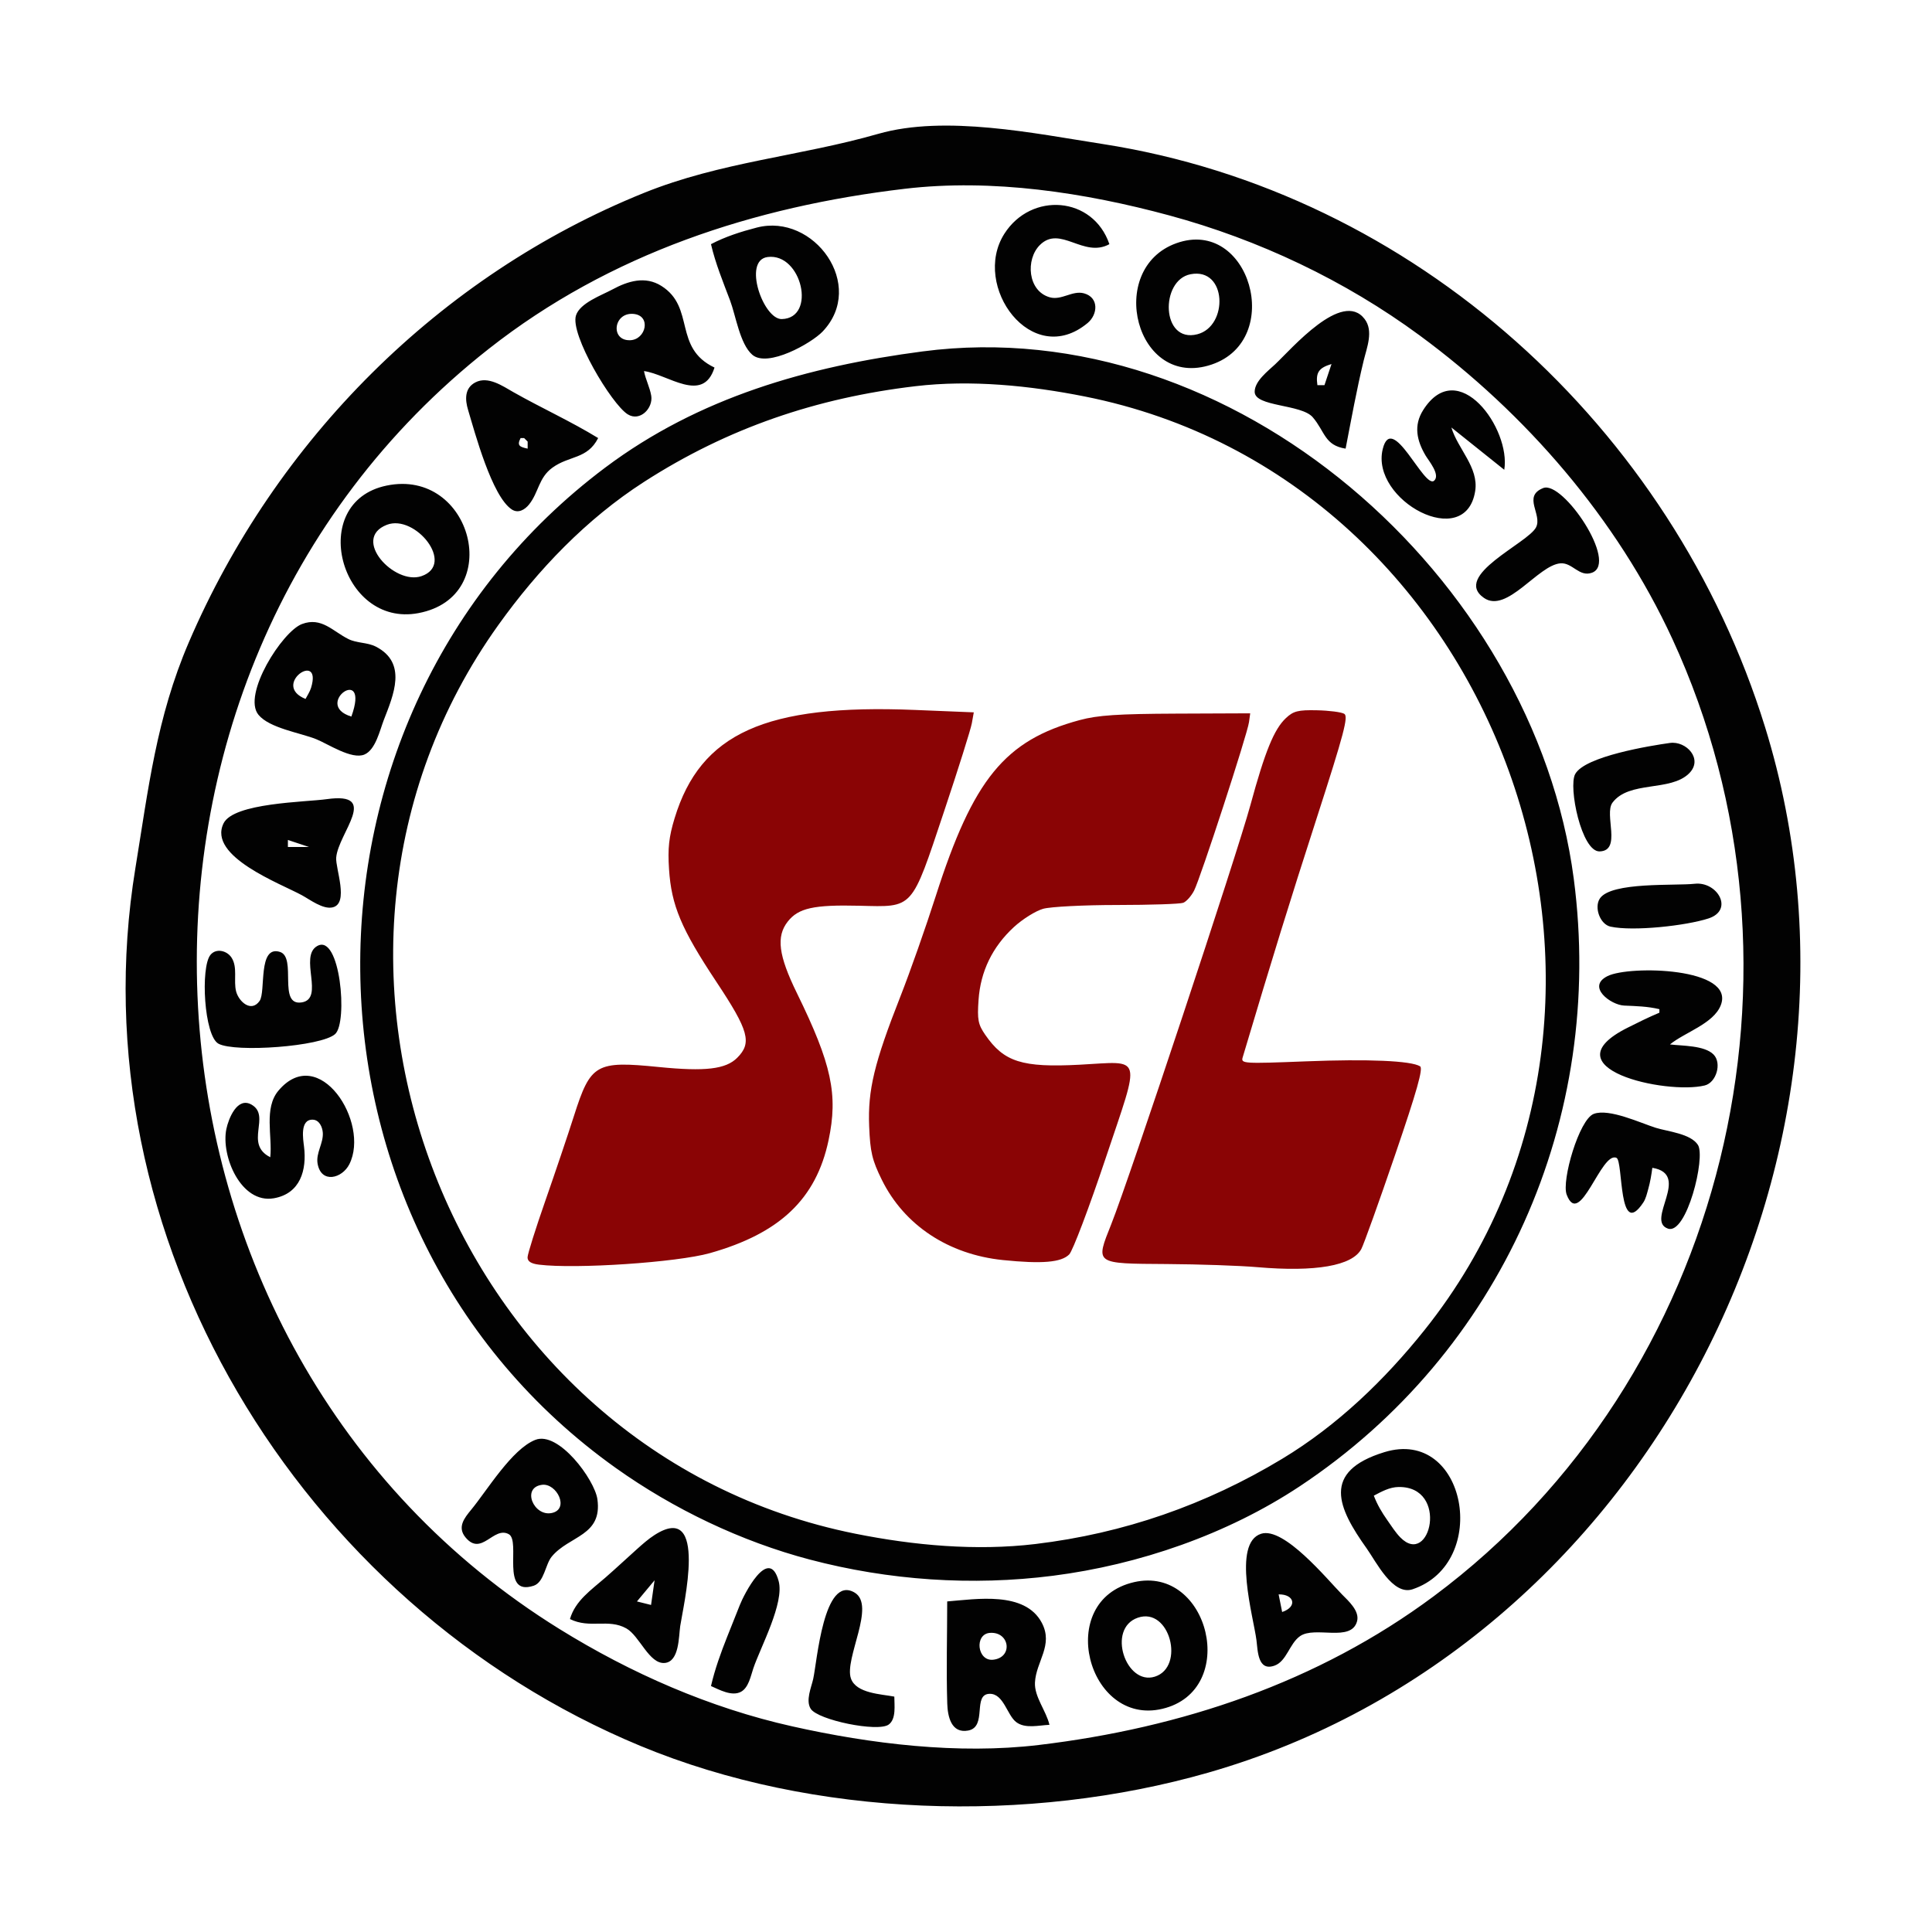
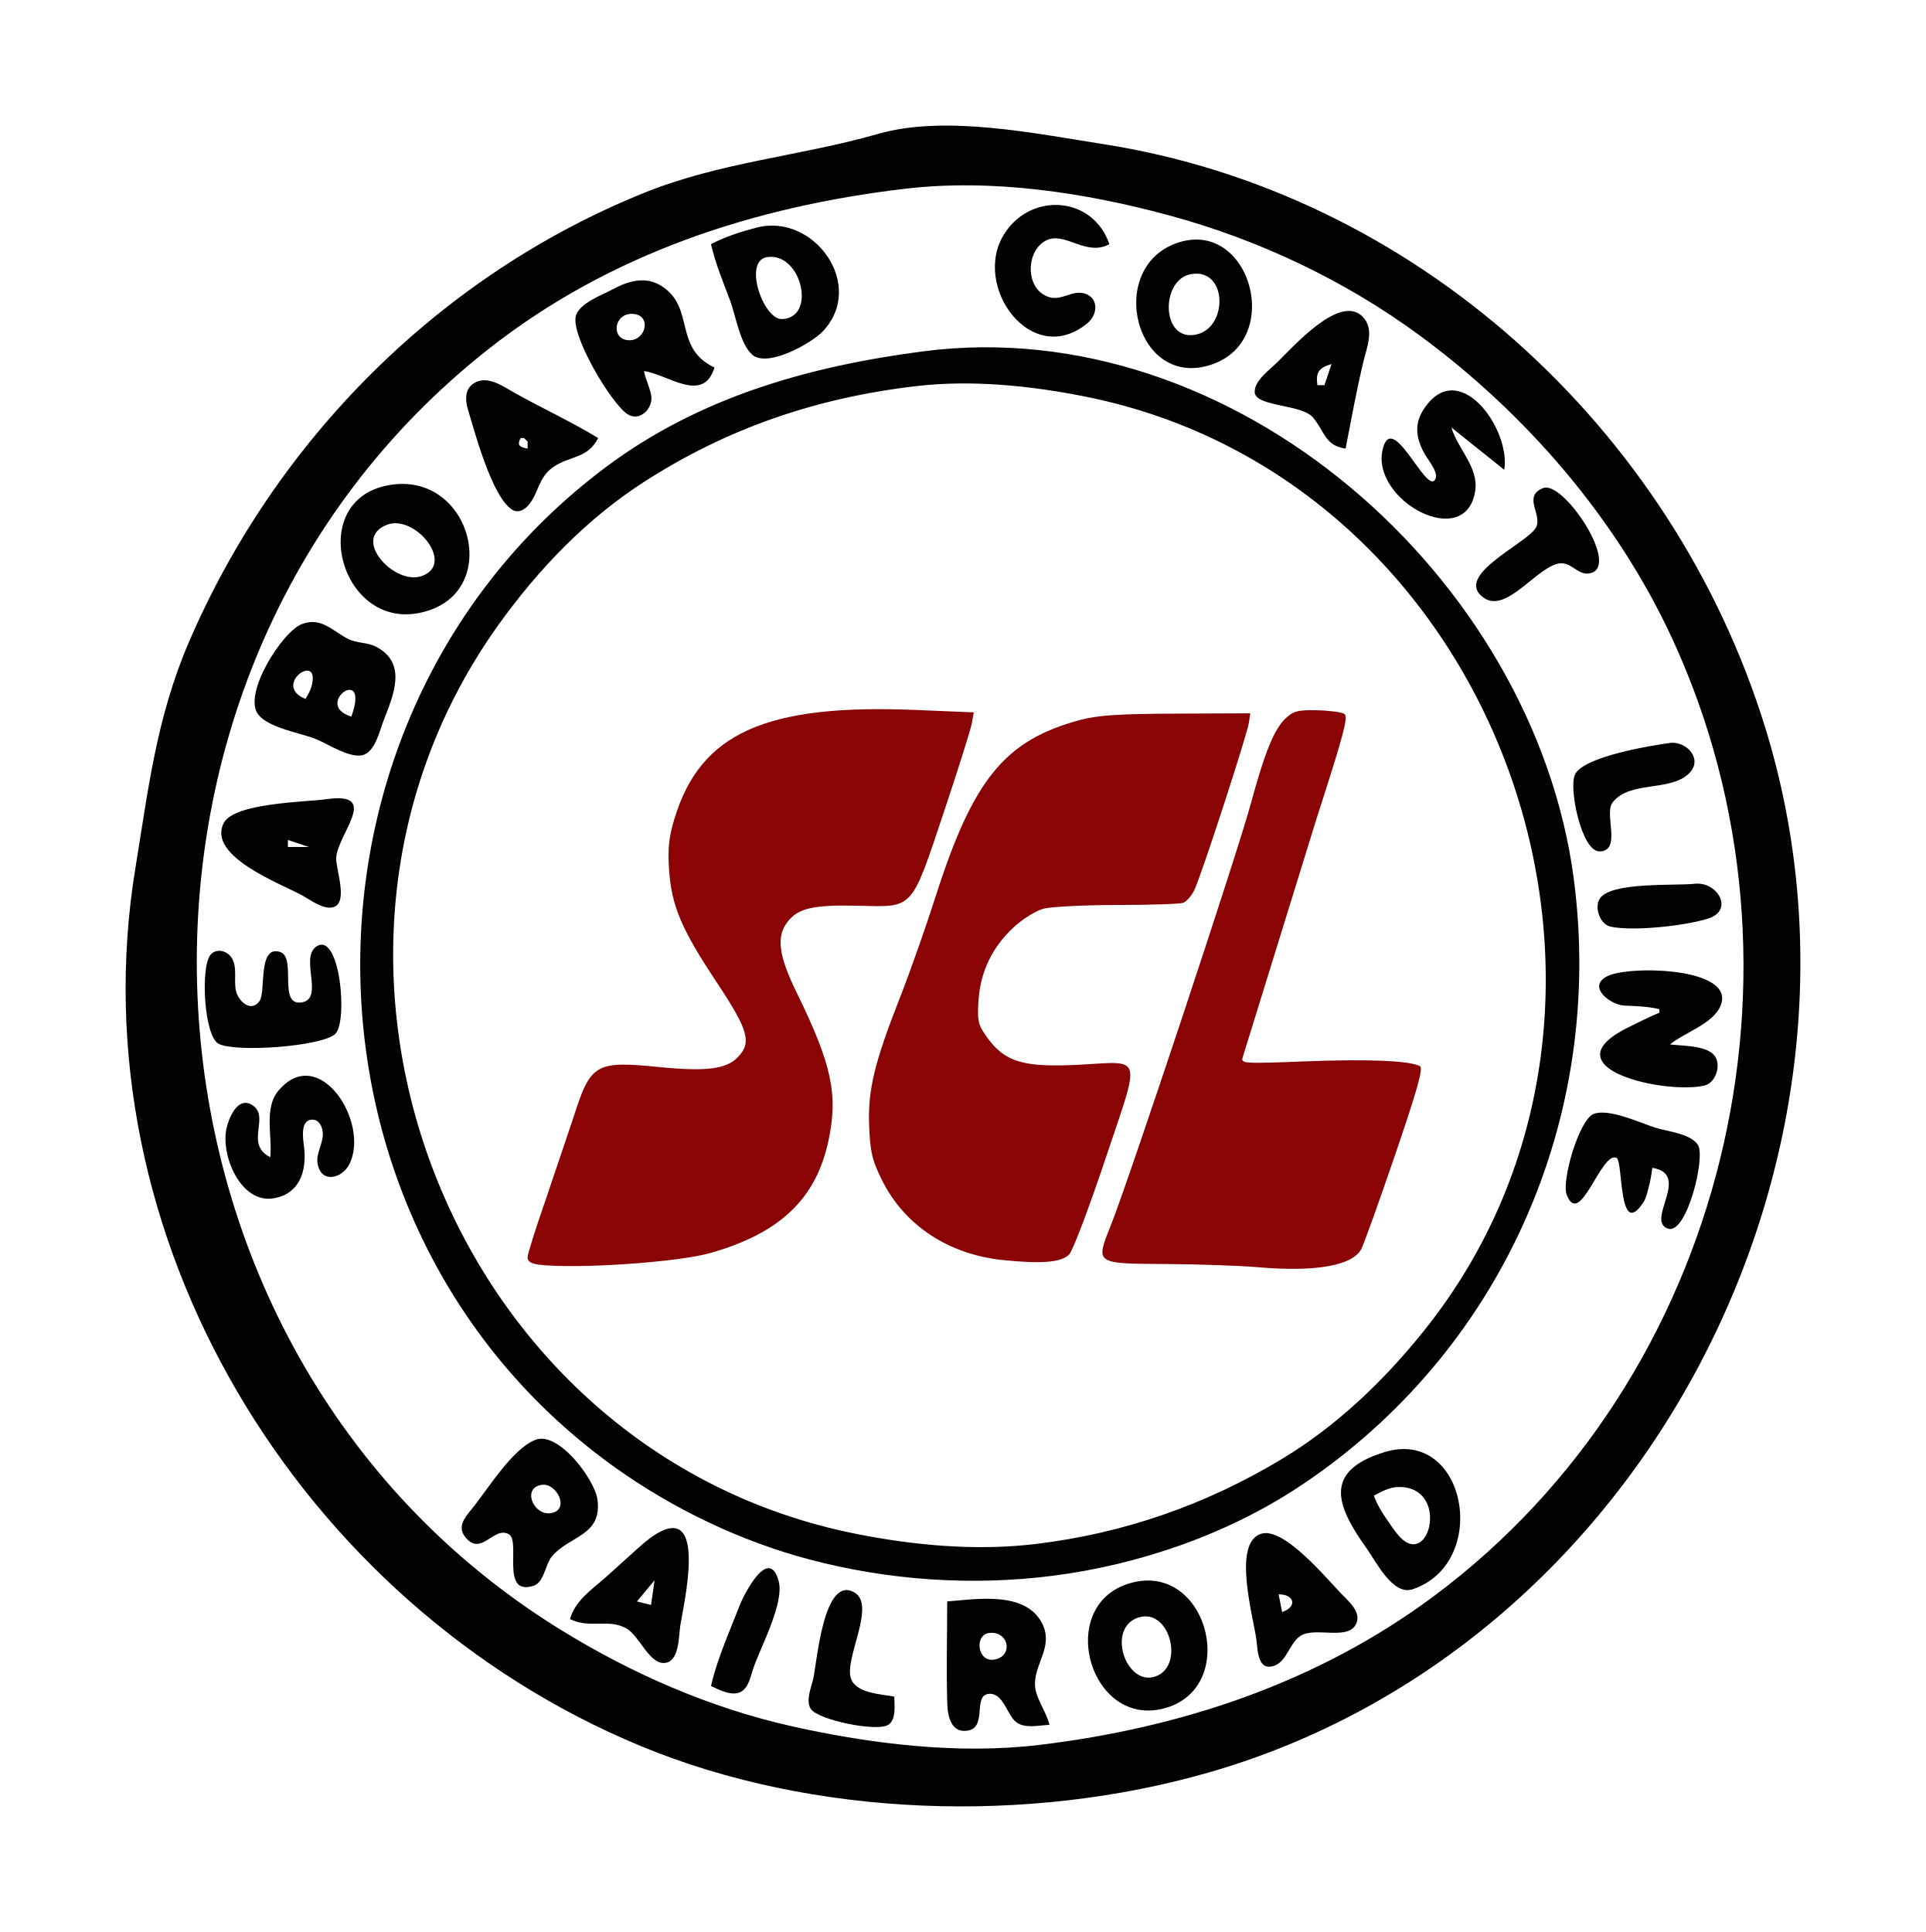
- <svg xmlns="http://www.w3.org/2000/svg" width="230" height="230.739" viewBox="0 0 230 230.739">
-   <path class="color-black" fill="#020202" d="M104.872 15.987c-9.318 2.675-18.793 3.344-27.967 7.05-24.447 9.873-44.007 29.56-54.367 53.7-3.863 9.005-4.825 17.502-6.37 26.947-7.198 43.98 19.614 87.944 60.316 104.833 20.717 8.595 46.357 9.335 67.787 3.193 52.153-14.946 82.345-73.72 66.513-124.867-11.066-35.748-41.866-63.866-79.144-69.65-7.996-1.24-18.774-3.5-26.768-1.206m3.19 6.558c10.451-1.233 21.509.457 31.578 3.184 10.68 2.892 20.97 7.765 29.893 14.33 12.684 9.334 23.551 21.883 30.184 36.258 18.179 39.397 6.468 88.3-28.5 114.32-13.86 10.313-30.156 15.732-47.156 17.765-9.638 1.152-20.067-.12-29.472-2.228-9.844-2.206-19.237-6.326-27.788-11.627C12.869 161.11 8.47 80.897 58.38 41.653c14.458-11.369 31.655-16.981 49.682-19.108m24.42 6.616c-1.957-5.742-9.34-6.268-12.54-1.246-3.977 6.236 3.28 16.225 9.95 10.655 1.205-1.007 1.37-3.034-.437-3.535-1.386-.384-2.684.869-4.091.472-2.653-.747-2.904-4.532-1.185-6.243 2.433-2.423 5.205 1.596 8.303-.103m-47.577 0c.536 2.314 1.446 4.517 2.284 6.737.677 1.796 1.167 5.175 2.643 6.465 1.826 1.595 7.076-1.372 8.403-2.766 5.254-5.516-1.029-14.184-7.856-12.42-1.88.485-3.758 1.083-5.474 1.984m55.577-.115c-8.485 3.038-4.859 17.556 4.21 14.492 8.755-2.96 4.53-17.621-4.21-14.492m-48.816 1.65c4.084-.52 5.876 7.302 1.698 7.411-2.208.058-4.71-7.026-1.698-7.41m50.506 2.055c4.362-.844 4.543 6.204.818 7.167-4.344 1.122-4.469-6.462-.818-7.167M76.905 44.318c2.842.372 7.05 3.96 8.421-.42-4.974-2.368-2.264-7.167-6.334-9.744-1.944-1.232-4.015-.583-5.876.424-1.264.683-3.857 1.601-4.333 3.093-.724 2.27 4.237 10.594 6.177 11.81 1.473.924 3.057-.745 2.81-2.221-.168-.997-.673-1.934-.865-2.942m83.786 9.263c.68-3.506 1.319-7.056 2.16-10.526.374-1.542 1.2-3.527.11-4.956-2.679-3.515-8.724 3.57-10.69 5.415-.834.783-2.44 1.998-2.44 3.274 0 1.81 5.582 1.46 6.94 3.048 1.467 1.717 1.392 3.35 3.92 3.745M75.62 37.488c2.195.169 1.537 3.096-.388 3.146-2.368.06-1.977-3.327.388-3.146m34.547 4.483c-13.675 1.796-26.686 5.469-37.893 13.873-39.43 29.57-39 90.805 1.263 119.475 6.895 4.91 14.964 8.775 23.157 10.937 9.437 2.49 19.372 3.171 29.051 1.936 10.283-1.312 20.817-4.948 29.473-10.687 24.07-15.96 36.481-43.946 32.719-72.558-4.722-35.91-40.605-67.858-77.77-62.976m48.84 1.505-.842 2.526h-.842c-.227-1.547.195-2.074 1.684-2.526m-87.575 8.842c-3.279-2.007-6.765-3.583-10.105-5.474-1.292-.73-3.041-1.974-4.569-1.17-1.296.685-1.228 2.06-.863 3.276.81 2.7 2.846 10.329 5.22 11.893.768.506 1.555.04 2.066-.596 1.16-1.446 1.13-3.19 2.786-4.39 2.034-1.478 4.16-.988 5.465-3.54m37.893-6.194c6.645-.785 13.686-.07 20.21 1.227 49.55 9.85 71.962 72.213 40.587 111.49-4.774 5.976-10.43 11.42-17.01 15.388-9.1 5.49-18.905 8.91-29.472 10.175-7.081.846-14.509.166-21.472-1.228-48.443-9.69-71.28-68.544-42.647-108.542 4.733-6.612 10.51-12.65 17.384-17.078C86.93 51.1 97.54 47.514 109.325 46.123m63.997 4.932 6.316 5.052c.806-4.887-5.516-13.702-9.68-7.139-1.18 1.858-.76 3.676.295 5.455.344.58 1.78 2.28 1.016 2.98-1.181 1.083-5.038-8.336-6.147-3.76-1.48 6.104 9.917 12.284 11.045 4.989.435-2.818-2.09-5.03-2.845-7.577M62.17 52.318h.421l.421.421v.842c-.947-.2-1.312-.362-.842-1.263m-16 5.675c-9.57 1.979-5.543 16.99 3.79 15.233 10.397-1.957 6.426-17.345-3.79-15.233m138.12.294c-2.511.994-.07 3.16-.86 4.697-.977 1.9-10.037 5.767-6.22 8.424 2.746 1.912 6.467-3.935 9.149-4.13 1.422-.103 2.226 1.675 3.75 1.123 3.198-1.16-3.484-11.04-5.818-10.114M46.195 62.678c3.378-1.312 8.245 4.711 4.14 6.13-3.222 1.115-8.426-4.464-4.14-6.13M36.067 74.526c-2.356.88-7.165 8.44-5.204 10.839 1.31 1.602 5.001 2.155 6.886 2.91 1.412.564 4.264 2.488 5.78 1.835 1.323-.571 1.83-2.895 2.3-4.11 1.164-3.006 2.834-6.815-.929-8.766-1.036-.537-2.25-.395-3.29-.91-1.874-.927-3.204-2.672-5.543-1.798m.42 8.948c-4.176-1.683 2.045-5.877.66-1.33-.139.459-.447.92-.66 1.33m5.473 2.106c-4.713-1.435 2.311-6.4 0 0m157.464 3.15c-2.322.324-10.146 1.59-11.316 3.714-.838 1.521.752 9.301 2.918 9.24 2.679-.077.5-4.442 1.535-5.823 1.985-2.652 6.892-1.283 9.136-3.483 1.755-1.722-.342-3.916-2.273-3.647M39.012 95.444c-2.515.355-11.12.425-12.318 2.894-1.917 3.953 6.838 7.199 9.371 8.586.947.518 2.51 1.711 3.656 1.443 1.99-.466.323-4.664.428-5.946.24-2.93 5.29-7.885-1.137-6.977m-2.105 5.714h-2.526v-.842l2.526.842m165.466 4.39c-2.28.26-9.968-.263-11.318 1.757-.716 1.071.027 3.097 1.276 3.365 2.736.587 9.016-.113 11.68-.975 3.104-1.004 1.07-4.453-1.638-4.146m-164.492 7.434c-2.217 1.254.929 6.3-1.854 6.734-2.904.452-.537-5.391-2.603-6.032-2.66-.826-1.654 4.766-2.423 5.857-1.008 1.429-2.486.073-2.802-1.13-.339-1.29.218-2.898-.566-4.068-.544-.81-1.823-1.136-2.503-.3-1.202 1.48-.768 9.673.964 10.608 1.98 1.07 12.263.345 13.927-1.153 1.544-1.39.61-12.071-2.14-10.516m160.282 7.543v.42c-1.292.539-2.537 1.162-3.789 1.789-9.668 4.839 4.587 8.027 9.2 6.903 1.381-.336 2.075-2.664 1.055-3.699-1.084-1.1-3.75-1.02-5.203-1.203 1.756-1.443 5.189-2.462 6.062-4.67 1.789-4.53-10.885-4.79-13.506-3.497-2.566 1.266.369 3.455 1.971 3.527 1.457.066 2.784.09 4.21.43M32.276 138.209c-3.174-1.606.131-4.912-2.233-6.28-1.714-.99-2.761 1.694-3.012 2.912-.662 3.222 1.747 8.95 5.666 8.269 3.178-.553 3.952-3.387 3.61-6.164-.108-.89-.516-3.252 1.026-3.223.799.015 1.17.882 1.216 1.558.084 1.266-.847 2.426-.622 3.697.43 2.427 2.937 1.766 3.792.065 2.497-4.971-3.624-14.529-8.467-8.788-1.766 2.094-.708 5.445-.976 7.954m165.045 1.263c4.706.775-.88 6.319 1.865 7.262 2.23.767 4.52-8.523 3.58-9.994-.865-1.355-3.607-1.6-5.024-2.043-1.798-.561-5.578-2.35-7.412-1.668-1.746.65-3.873 7.976-3.241 9.644 1.575 4.16 4.118-5.227 5.95-4.39.828.378.185 9.863 3.2 5.335.31-.462.445-1.09.594-1.618.237-.837.372-1.67.488-2.528M63.925 171.964c-2.805 1.105-5.767 6.055-7.661 8.348-.829 1.004-1.676 2.084-.673 3.298 1.912 2.313 3.348-1.376 5.164-.384 1.483.81-1.046 7.467 2.971 6.16 1.258-.408 1.395-2.547 2.156-3.473 2.076-2.523 6.078-2.45 5.458-6.864-.326-2.322-4.629-8.182-7.415-7.085m101.398 1.466c-7.573 2.325-5.554 6.677-2.106 11.514 1.11 1.555 3.113 5.66 5.476 4.862 9.355-3.155 6.417-19.38-3.37-16.376m-100.604 3.902c1.76-.234 3.33 2.906 1.177 3.365-2.152.459-3.656-3.035-1.177-3.365m99.34 1.296c.926-.484 1.868-1.017 2.948-1.035 6.078-.096 3.798 9.68.217 6.019-.587-.6-1.055-1.353-1.538-2.036-.678-.962-1.206-1.855-1.626-2.948m-95.996 14.736c2.377 1.187 4.577-.092 6.734 1.118 1.574.882 2.726 4.283 4.58 4.126 1.751-.149 1.669-3.156 1.852-4.401.358-2.428 3.396-15.018-3.061-10.883-.754.482-1.44 1.097-2.106 1.691-1.269 1.134-2.504 2.298-3.789 3.416-1.673 1.456-3.584 2.747-4.21 4.933m82.541-10.188c-3.504 1.108-.9 10.007-.56 12.715.159 1.261.152 3.768 2.172 3.03 1.437-.524 1.766-2.62 3.026-3.511 1.78-1.26 6.13.77 6.816-1.785.331-1.231-1.045-2.435-1.797-3.201-1.775-1.81-6.932-8.11-9.657-7.248m-65.7 18.188c.993.437 2.483 1.27 3.575.69.918-.49 1.176-1.9 1.478-2.795.85-2.525 3.74-7.813 3.026-10.435-1.174-4.315-4.186 1.706-4.631 2.856l-1.51 3.79c-.765 1.927-1.47 3.872-1.938 5.894m-6.736-12.63-.421 2.946-1.685-.42 2.106-2.527m57.26.223c-9.524 2.186-5.567 17.245 3.368 15.131 9.265-2.192 5.603-17.19-3.368-15.131m-28.63 13.671c-1.564-.303-4.558-.377-5.182-2.166-.826-2.37 3.044-8.762.415-10.274-3.684-2.12-4.46 8.288-4.922 10.335-.23 1.022-.917 2.561-.301 3.552.841 1.355 8.022 2.825 9.315 1.893.926-.668.672-2.357.675-3.34m46.314-10.105-.421-2.105c1.876-.032 2.278 1.482.42 2.105m-39.998-1.263c0 4.064-.12 8.149.007 12.21.048 1.52.474 3.591 2.5 3.21 2.336-.44.45-4.386 2.59-4.386 1.645 0 2.05 2.535 3.138 3.373 1.076.83 2.722.38 3.975.33-.379-1.656-1.818-3.345-1.73-5.053.13-2.531 2.238-4.454.813-7.14-2.019-3.804-7.835-2.817-11.293-2.544m22.755 1.947c3.832-1.333 5.683 5.887 2.041 7.037-3.466 1.095-5.774-5.74-2.041-7.037m-17.642 1.808c2.358-.158 2.778 2.944.377 3.207-1.92.21-2.27-3.081-.377-3.207z" />
-   <path class="color-red color-main" fill="#8a0405" d="M64.355 151.037c-.94-.117-1.362-.39-1.355-.878.006-.39.968-3.449 2.139-6.798 1.17-3.35 2.7-7.886 3.4-10.08 1.99-6.24 2.614-6.6 10.135-5.847 5.535.553 7.996.264 9.358-1.098 1.792-1.791 1.398-3.23-2.488-9.085-4.193-6.318-5.367-9.112-5.649-13.439-.163-2.51-.016-3.851.665-6.09 3.095-10.16 10.871-13.663 28.714-12.933l7.015.287-.237 1.318c-.131.725-1.622 5.46-3.314 10.521-3.95 11.82-3.587 11.416-10.13 11.258-5.428-.131-7.265.275-8.532 1.885-1.405 1.786-1.117 4.043 1.092 8.554 4.154 8.486 4.933 12.113 3.776 17.576-1.483 7.004-5.815 11.12-14.182 13.477-3.921 1.104-16.013 1.917-20.407 1.372zm55.408-.548c-6.508-.667-11.792-4.172-14.462-9.594-1.153-2.34-1.384-3.32-1.507-6.396-.172-4.319.609-7.559 3.734-15.5 1.137-2.89 3.034-8.276 4.215-11.97 4.472-13.978 8.265-18.62 17.186-21.027 2.168-.585 4.546-.744 11.55-.774l8.82-.036-.144 1.05c-.2 1.465-5.809 18.675-6.56 20.128-.339.654-.921 1.307-1.295 1.45-.374.144-3.925.262-7.89.264-3.966 0-7.94.204-8.83.451-.89.248-2.467 1.231-3.503 2.186-2.566 2.365-3.985 5.292-4.22 8.7-.164 2.36-.056 2.924.796 4.161 2.238 3.25 4.405 3.937 11.276 3.577 7.605-.398 7.32-1.42 3.108 11.166-1.971 5.888-3.928 11.057-4.349 11.487-.94.96-3.248 1.157-7.925.677zm30.375.848c-2.079-.18-6.922-.348-10.763-.372-8.722-.056-8.582.045-6.664-4.776 2.164-5.438 14.974-44.024 16.608-50.026 1.75-6.432 2.829-9.072 4.247-10.405.89-.836 1.453-.978 3.696-.93 1.455.03 2.924.22 3.264.42.52.305-.016 2.33-3.313 12.543-3.248 10.06-5.174 16.287-8.816 28.496-.221.742.104.762 7.533.47 7.506-.294 12.576-.074 13.655.593.388.24-.371 2.93-2.986 10.58-1.928 5.644-3.743 10.702-4.032 11.241-1.074 2.002-5.474 2.768-12.429 2.166z" />
+ <svg xmlns="http://www.w3.org/2000/svg" width="230" height="230.739">
+   <path fill="#020202" d="M104.872 15.987c-9.318 2.675-18.793 3.344-27.967 7.05-24.447 9.873-44.007 29.56-54.367 53.7-3.863 9.005-4.825 17.502-6.37 26.947-7.198 43.98 19.614 87.944 60.316 104.833 20.717 8.595 46.357 9.335 67.787 3.193 52.153-14.946 82.345-73.72 66.513-124.867-11.066-35.748-41.866-63.866-79.144-69.65-7.996-1.24-18.774-3.5-26.768-1.206m3.19 6.558c10.451-1.233 21.509.457 31.578 3.184 10.68 2.892 20.97 7.765 29.893 14.33 12.684 9.334 23.551 21.883 30.184 36.258 18.179 39.397 6.468 88.3-28.5 114.32-13.86 10.313-30.156 15.732-47.156 17.765-9.638 1.152-20.067-.12-29.472-2.228-9.844-2.206-19.237-6.326-27.788-11.627C12.869 161.11 8.47 80.897 58.38 41.653c14.458-11.369 31.655-16.981 49.682-19.108m24.42 6.616c-1.957-5.742-9.34-6.268-12.54-1.246-3.977 6.236 3.28 16.225 9.95 10.655 1.205-1.007 1.37-3.034-.437-3.535-1.386-.384-2.684.869-4.091.472-2.653-.747-2.904-4.532-1.185-6.243 2.433-2.423 5.205 1.596 8.303-.103m-47.577 0c.536 2.314 1.446 4.517 2.284 6.737.677 1.796 1.167 5.175 2.643 6.465 1.826 1.595 7.076-1.372 8.403-2.766 5.254-5.516-1.029-14.184-7.856-12.42-1.88.485-3.758 1.083-5.474 1.984m55.577-.115c-8.485 3.038-4.859 17.556 4.21 14.492 8.755-2.96 4.53-17.621-4.21-14.492m-48.816 1.65c4.084-.52 5.876 7.302 1.698 7.411-2.208.058-4.71-7.026-1.698-7.41m50.506 2.055c4.362-.844 4.543 6.204.818 7.167-4.344 1.122-4.469-6.462-.818-7.167M76.905 44.318c2.842.372 7.05 3.96 8.421-.42-4.974-2.368-2.264-7.167-6.334-9.744-1.944-1.232-4.015-.583-5.876.424-1.264.683-3.857 1.601-4.333 3.093-.724 2.27 4.237 10.594 6.177 11.81 1.473.924 3.057-.745 2.81-2.221-.168-.997-.673-1.934-.865-2.942m83.786 9.263c.68-3.506 1.319-7.056 2.16-10.526.374-1.542 1.2-3.527.11-4.956-2.679-3.515-8.724 3.57-10.69 5.415-.834.783-2.44 1.998-2.44 3.274 0 1.81 5.582 1.46 6.94 3.048 1.467 1.717 1.392 3.35 3.92 3.745M75.62 37.488c2.195.169 1.537 3.096-.388 3.146-2.368.06-1.977-3.327.388-3.146m34.547 4.483c-13.675 1.796-26.686 5.469-37.893 13.873-39.43 29.57-39 90.805 1.263 119.475 6.895 4.91 14.964 8.775 23.157 10.937 9.437 2.49 19.372 3.171 29.051 1.936 10.283-1.312 20.817-4.948 29.473-10.687 24.07-15.96 36.481-43.946 32.719-72.558-4.722-35.91-40.605-67.858-77.77-62.976m48.84 1.505l-.842 2.526h-.842c-.227-1.547.195-2.074 1.684-2.526m-87.575 8.842c-3.279-2.007-6.765-3.583-10.105-5.474-1.292-.73-3.041-1.974-4.569-1.17-1.296.685-1.228 2.06-.863 3.276.81 2.7 2.846 10.329 5.22 11.893.768.506 1.555.04 2.066-.596 1.16-1.446 1.13-3.19 2.786-4.39 2.034-1.478 4.16-.988 5.465-3.54m37.893-6.194c6.645-.785 13.686-.07 20.21 1.227 49.55 9.85 71.962 72.213 40.587 111.49-4.774 5.976-10.43 11.42-17.01 15.388-9.1 5.49-18.905 8.91-29.472 10.175-7.081.846-14.509.166-21.472-1.228-48.443-9.69-71.28-68.544-42.647-108.542 4.733-6.612 10.51-12.65 17.384-17.078C86.93 51.1 97.54 47.514 109.325 46.123m63.997 4.932l6.316 5.052c.806-4.887-5.516-13.702-9.68-7.139-1.18 1.858-.76 3.676.295 5.455.344.58 1.78 2.28 1.016 2.98-1.181 1.083-5.038-8.336-6.147-3.76-1.48 6.104 9.917 12.284 11.045 4.989.435-2.818-2.09-5.03-2.845-7.577M62.17 52.318h.421l.421.421v.842c-.947-.2-1.312-.362-.842-1.263m-16 5.675c-9.57 1.979-5.543 16.99 3.79 15.233 10.397-1.957 6.426-17.345-3.79-15.233m138.12.294c-2.511.994-.07 3.16-.86 4.697-.977 1.9-10.037 5.767-6.22 8.424 2.746 1.912 6.467-3.935 9.149-4.13 1.422-.103 2.226 1.675 3.75 1.123 3.198-1.16-3.484-11.04-5.818-10.114M46.195 62.678c3.378-1.312 8.245 4.711 4.14 6.13-3.222 1.115-8.426-4.464-4.14-6.13M36.067 74.526c-2.356.88-7.165 8.44-5.204 10.839 1.31 1.602 5.001 2.155 6.886 2.91 1.412.564 4.264 2.488 5.78 1.835 1.323-.571 1.83-2.895 2.3-4.11 1.164-3.006 2.834-6.815-.929-8.766-1.036-.537-2.25-.395-3.29-.91-1.874-.927-3.204-2.672-5.543-1.798m.42 8.948c-4.176-1.683 2.045-5.877.66-1.33-.139.459-.447.92-.66 1.33m5.473 2.106c-4.713-1.435 2.311-6.4 0 0m157.464 3.15c-2.322.324-10.146 1.59-11.316 3.714-.838 1.521.752 9.301 2.918 9.24 2.679-.077.5-4.442 1.535-5.823 1.985-2.652 6.892-1.283 9.136-3.483 1.755-1.722-.342-3.916-2.273-3.647M39.012 95.444c-2.515.355-11.12.425-12.318 2.894-1.917 3.953 6.838 7.199 9.371 8.586.947.518 2.51 1.711 3.656 1.443 1.99-.466.323-4.664.428-5.946.24-2.93 5.29-7.885-1.137-6.977m-2.105 5.714h-2.526v-.842l2.526.842m165.466 4.39c-2.28.26-9.968-.263-11.318 1.757-.716 1.071.027 3.097 1.276 3.365 2.736.587 9.016-.113 11.68-.975 3.104-1.004 1.07-4.453-1.638-4.146m-164.492 7.434c-2.217 1.254.929 6.3-1.854 6.734-2.904.452-.537-5.391-2.603-6.032-2.66-.826-1.654 4.766-2.423 5.857-1.008 1.429-2.486.073-2.802-1.13-.339-1.29.218-2.898-.566-4.068-.544-.81-1.823-1.136-2.503-.3-1.202 1.48-.768 9.673.964 10.608 1.98 1.07 12.263.345 13.927-1.153 1.544-1.39.61-12.071-2.14-10.516m160.282 7.543v.42c-1.292.539-2.537 1.162-3.789 1.789-9.668 4.839 4.587 8.027 9.2 6.903 1.381-.336 2.075-2.664 1.055-3.699-1.084-1.1-3.75-1.02-5.203-1.203 1.756-1.443 5.189-2.462 6.062-4.67 1.789-4.53-10.885-4.79-13.506-3.497-2.566 1.266.369 3.455 1.971 3.527 1.457.066 2.784.09 4.21.43M32.276 138.209c-3.174-1.606.131-4.912-2.233-6.28-1.714-.99-2.761 1.694-3.012 2.912-.662 3.222 1.747 8.95 5.666 8.269 3.178-.553 3.952-3.387 3.61-6.164-.108-.89-.516-3.252 1.026-3.223.799.015 1.17.882 1.216 1.558.084 1.266-.847 2.426-.622 3.697.43 2.427 2.937 1.766 3.792.065 2.497-4.971-3.624-14.529-8.467-8.788-1.766 2.094-.708 5.445-.976 7.954m165.045 1.263c4.706.775-.88 6.319 1.865 7.262 2.23.767 4.52-8.523 3.58-9.994-.865-1.355-3.607-1.6-5.024-2.043-1.798-.561-5.578-2.35-7.412-1.668-1.746.65-3.873 7.976-3.241 9.644 1.575 4.16 4.118-5.227 5.95-4.39.828.378.185 9.863 3.2 5.335.31-.462.445-1.09.594-1.618.237-.837.372-1.67.488-2.528M63.925 171.964c-2.805 1.105-5.767 6.055-7.661 8.348-.829 1.004-1.676 2.084-.673 3.298 1.912 2.313 3.348-1.376 5.164-.384 1.483.81-1.046 7.467 2.971 6.16 1.258-.408 1.395-2.547 2.156-3.473 2.076-2.523 6.078-2.45 5.458-6.864-.326-2.322-4.629-8.182-7.415-7.085m101.398 1.466c-7.573 2.325-5.554 6.677-2.106 11.514 1.11 1.555 3.113 5.66 5.476 4.862 9.355-3.155 6.417-19.38-3.37-16.376m-100.604 3.902c1.76-.234 3.33 2.906 1.177 3.365s-3.656-3.035-1.177-3.365m99.34 1.296c.926-.484 1.868-1.017 2.948-1.035 6.078-.096 3.798 9.68.217 6.019-.587-.6-1.055-1.353-1.538-2.036-.678-.962-1.206-1.855-1.626-2.948m-95.996 14.736c2.377 1.187 4.577-.092 6.734 1.118 1.574.882 2.726 4.283 4.58 4.126 1.751-.149 1.669-3.156 1.852-4.401.358-2.428 3.396-15.018-3.061-10.883-.754.482-1.44 1.097-2.106 1.691l-3.789 3.416c-1.673 1.456-3.584 2.747-4.21 4.933m82.541-10.188c-3.504 1.108-.9 10.007-.56 12.715.159 1.261.152 3.768 2.172 3.03 1.437-.524 1.766-2.62 3.026-3.511 1.78-1.26 6.13.77 6.816-1.785.331-1.231-1.045-2.435-1.797-3.201-1.775-1.81-6.932-8.11-9.657-7.248m-65.7 18.188c.993.437 2.483 1.27 3.575.69.918-.49 1.176-1.9 1.478-2.795.85-2.525 3.74-7.813 3.026-10.435-1.174-4.315-4.186 1.706-4.631 2.856l-1.51 3.79c-.765 1.927-1.47 3.872-1.938 5.894m-6.736-12.63l-.421 2.946-1.685-.42 2.106-2.527m57.26.223c-9.524 2.186-5.567 17.245 3.368 15.131 9.265-2.192 5.603-17.19-3.368-15.131m-28.63 13.671c-1.564-.303-4.558-.377-5.182-2.166-.826-2.37 3.044-8.762.415-10.274-3.684-2.12-4.46 8.288-4.922 10.335-.23 1.022-.917 2.561-.301 3.552.841 1.355 8.022 2.825 9.315 1.893.926-.668.672-2.357.675-3.34m46.314-10.105l-.421-2.105c1.876-.032 2.278 1.482.42 2.105m-39.998-1.263c0 4.064-.12 8.149.007 12.21.048 1.52.474 3.591 2.5 3.21 2.336-.44.45-4.386 2.59-4.386 1.645 0 2.05 2.535 3.138 3.373 1.076.83 2.722.38 3.975.33-.379-1.656-1.818-3.345-1.73-5.053.13-2.531 2.238-4.454.813-7.14-2.019-3.804-7.835-2.817-11.293-2.544m22.755 1.947c3.832-1.333 5.683 5.887 2.041 7.037-3.466 1.095-5.774-5.74-2.041-7.037m-17.642 1.808c2.358-.158 2.778 2.944.377 3.207-1.92.21-2.27-3.081-.377-3.207z" />
+   <path fill="#8a0405" d="M64.355 151.037c-.94-.117-1.362-.39-1.355-.878.006-.39.968-3.449 2.139-6.798l3.4-10.08c1.99-6.24 2.614-6.6 10.135-5.847 5.535.553 7.996.264 9.358-1.098 1.792-1.791 1.398-3.23-2.488-9.085-4.193-6.318-5.367-9.112-5.649-13.439-.163-2.51-.016-3.851.665-6.09 3.095-10.16 10.871-13.663 28.714-12.933l7.015.287-.237 1.318c-.131.725-1.622 5.46-3.314 10.521-3.95 11.82-3.587 11.416-10.13 11.258-5.428-.131-7.265.275-8.532 1.885-1.405 1.786-1.117 4.043 1.092 8.554 4.154 8.486 4.933 12.113 3.776 17.576-1.483 7.004-5.815 11.12-14.182 13.477-3.921 1.104-16.013 1.917-20.407 1.372zm55.408-.548c-6.508-.667-11.792-4.172-14.462-9.594-1.153-2.34-1.384-3.32-1.507-6.396-.172-4.319.609-7.559 3.734-15.5 1.137-2.89 3.034-8.276 4.215-11.97 4.472-13.978 8.265-18.62 17.186-21.027 2.168-.585 4.546-.744 11.55-.774l8.82-.036-.144 1.05c-.2 1.465-5.809 18.675-6.56 20.128-.339.654-.921 1.307-1.295 1.45s-3.925.262-7.89.264-7.94.204-8.83.451-2.467 1.231-3.503 2.186c-2.566 2.365-3.985 5.292-4.22 8.7-.164 2.36-.056 2.924.796 4.161 2.238 3.25 4.405 3.937 11.276 3.577 7.605-.398 7.32-1.42 3.108 11.166-1.971 5.888-3.928 11.057-4.349 11.487-.94.96-3.248 1.157-7.925.677zm30.375.848c-2.079-.18-6.922-.348-10.763-.372-8.722-.056-8.582.045-6.664-4.776 2.164-5.438 14.974-44.024 16.608-50.026 1.75-6.432 2.829-9.072 4.247-10.405.89-.836 1.453-.978 3.696-.93 1.455.03 2.924.22 3.264.42.52.305-.016 2.33-3.313 12.543l-8.816 28.496c-.221.742.104.762 7.533.47 7.506-.294 12.576-.074 13.655.593.388.24-.371 2.93-2.986 10.58-1.928 5.644-3.743 10.702-4.032 11.241-1.074 2.002-5.474 2.768-12.429 2.166z" />
</svg>
